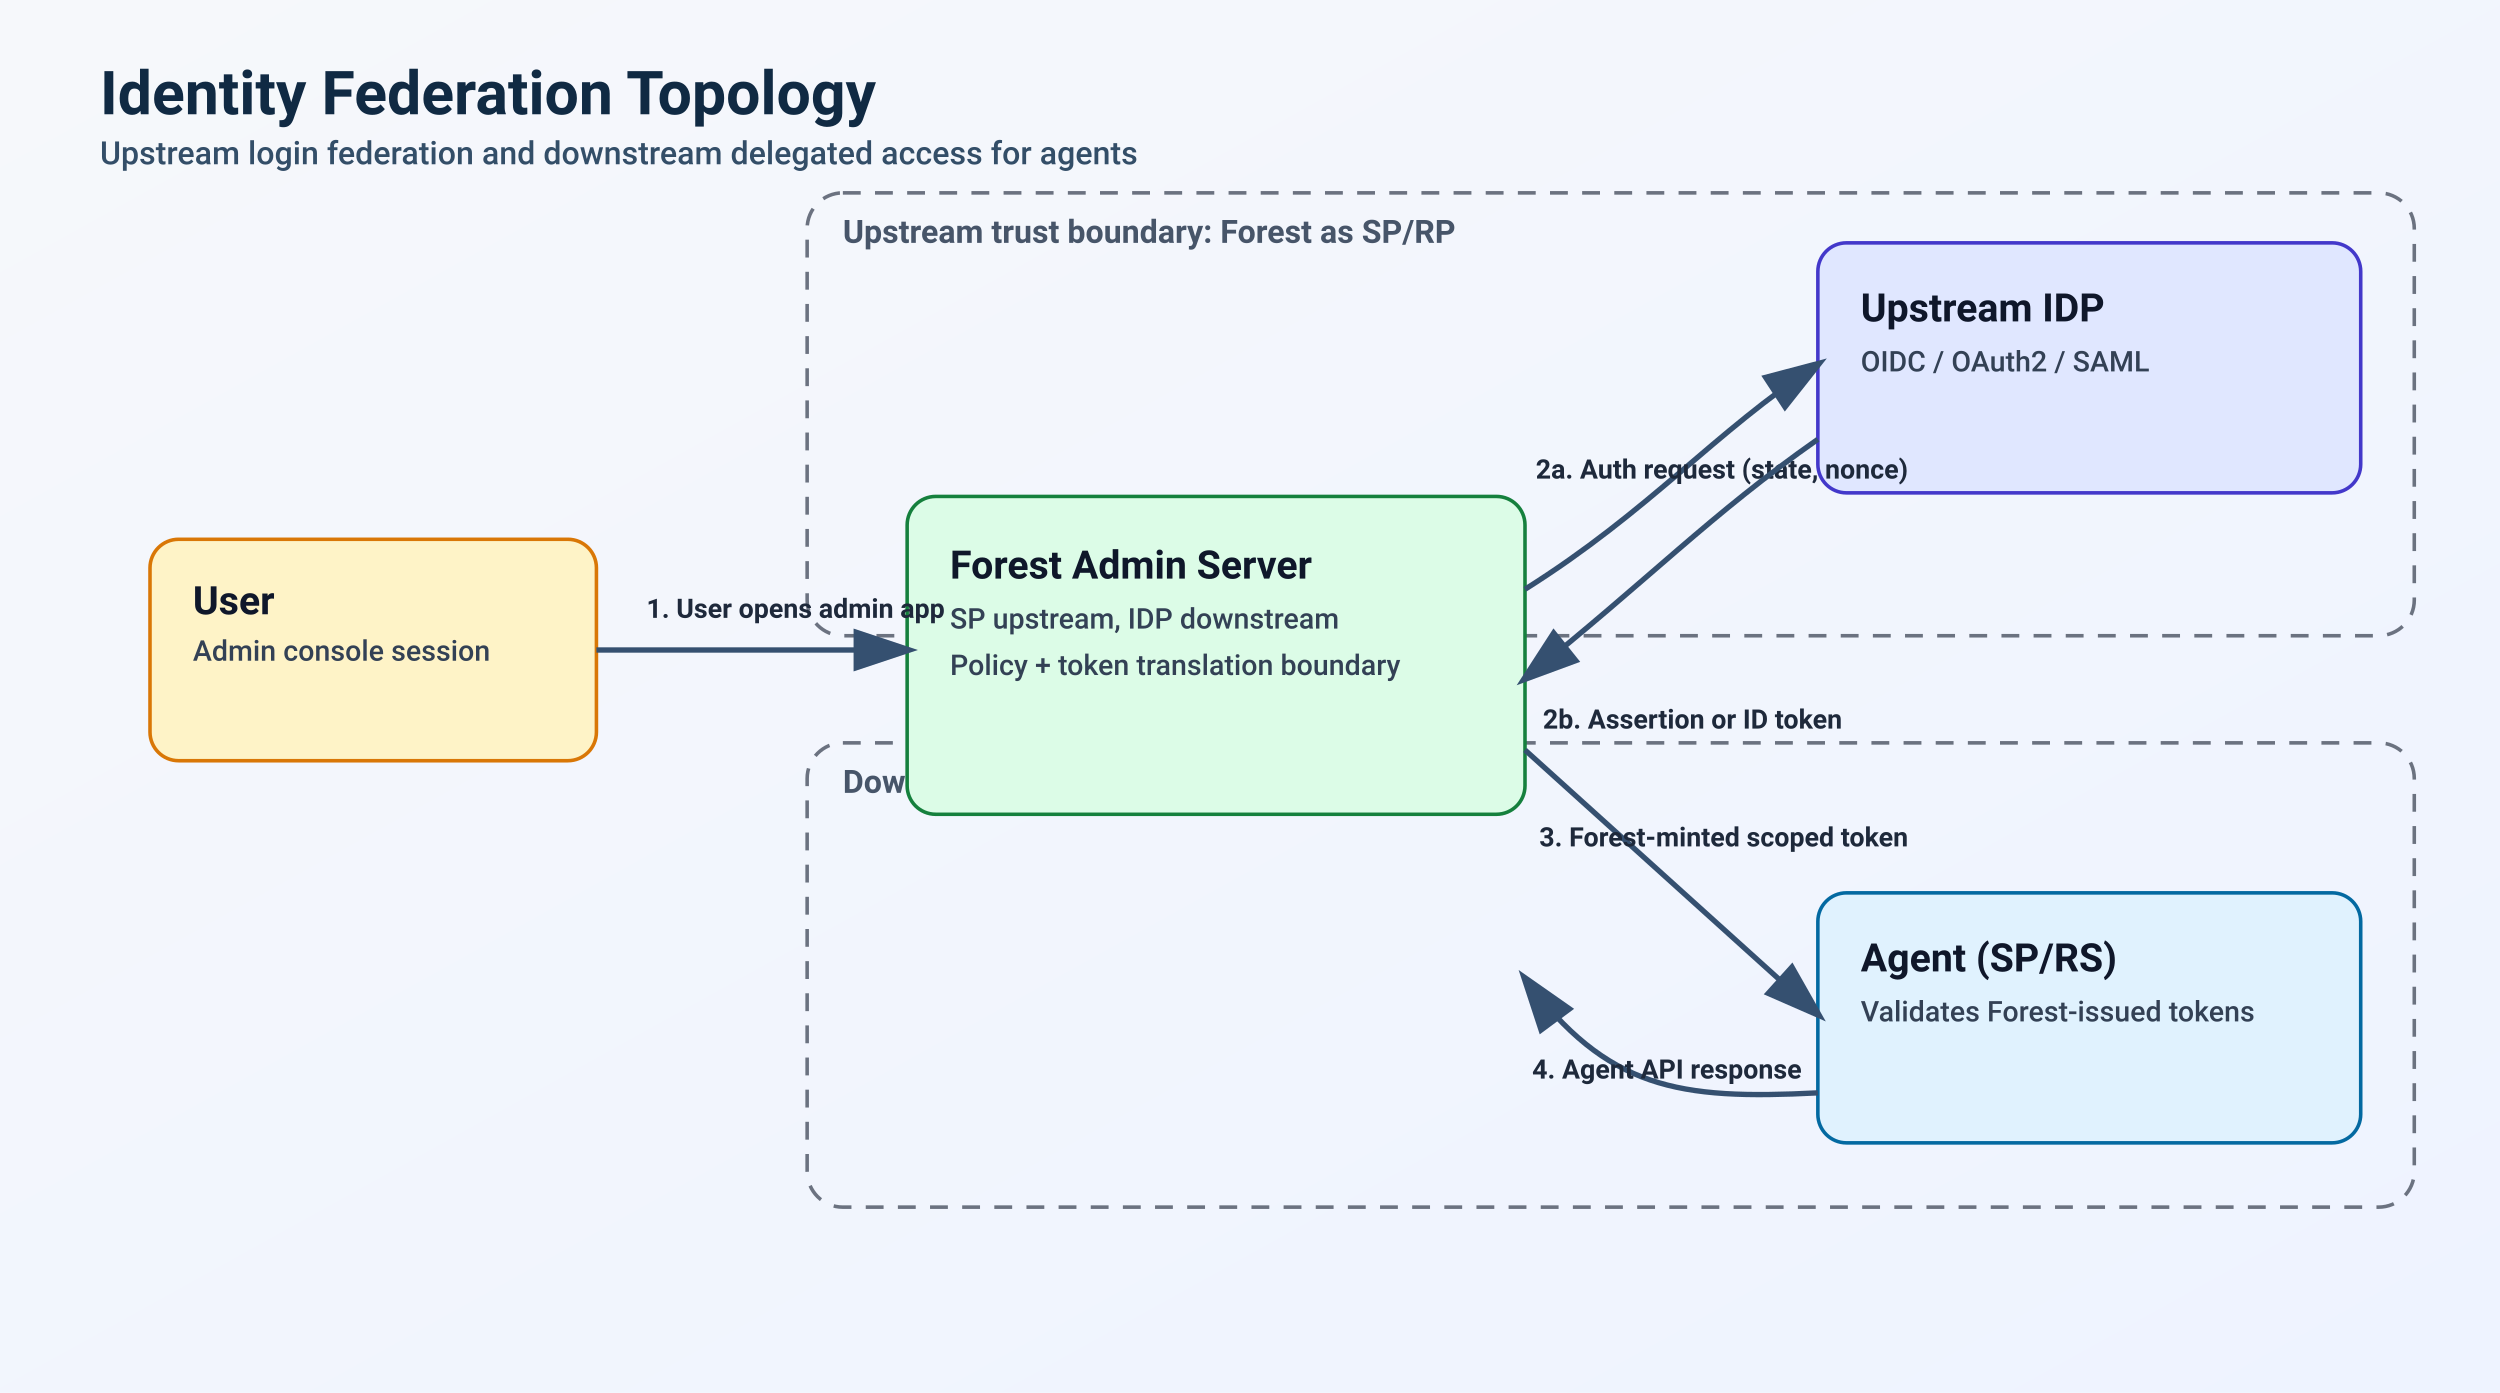
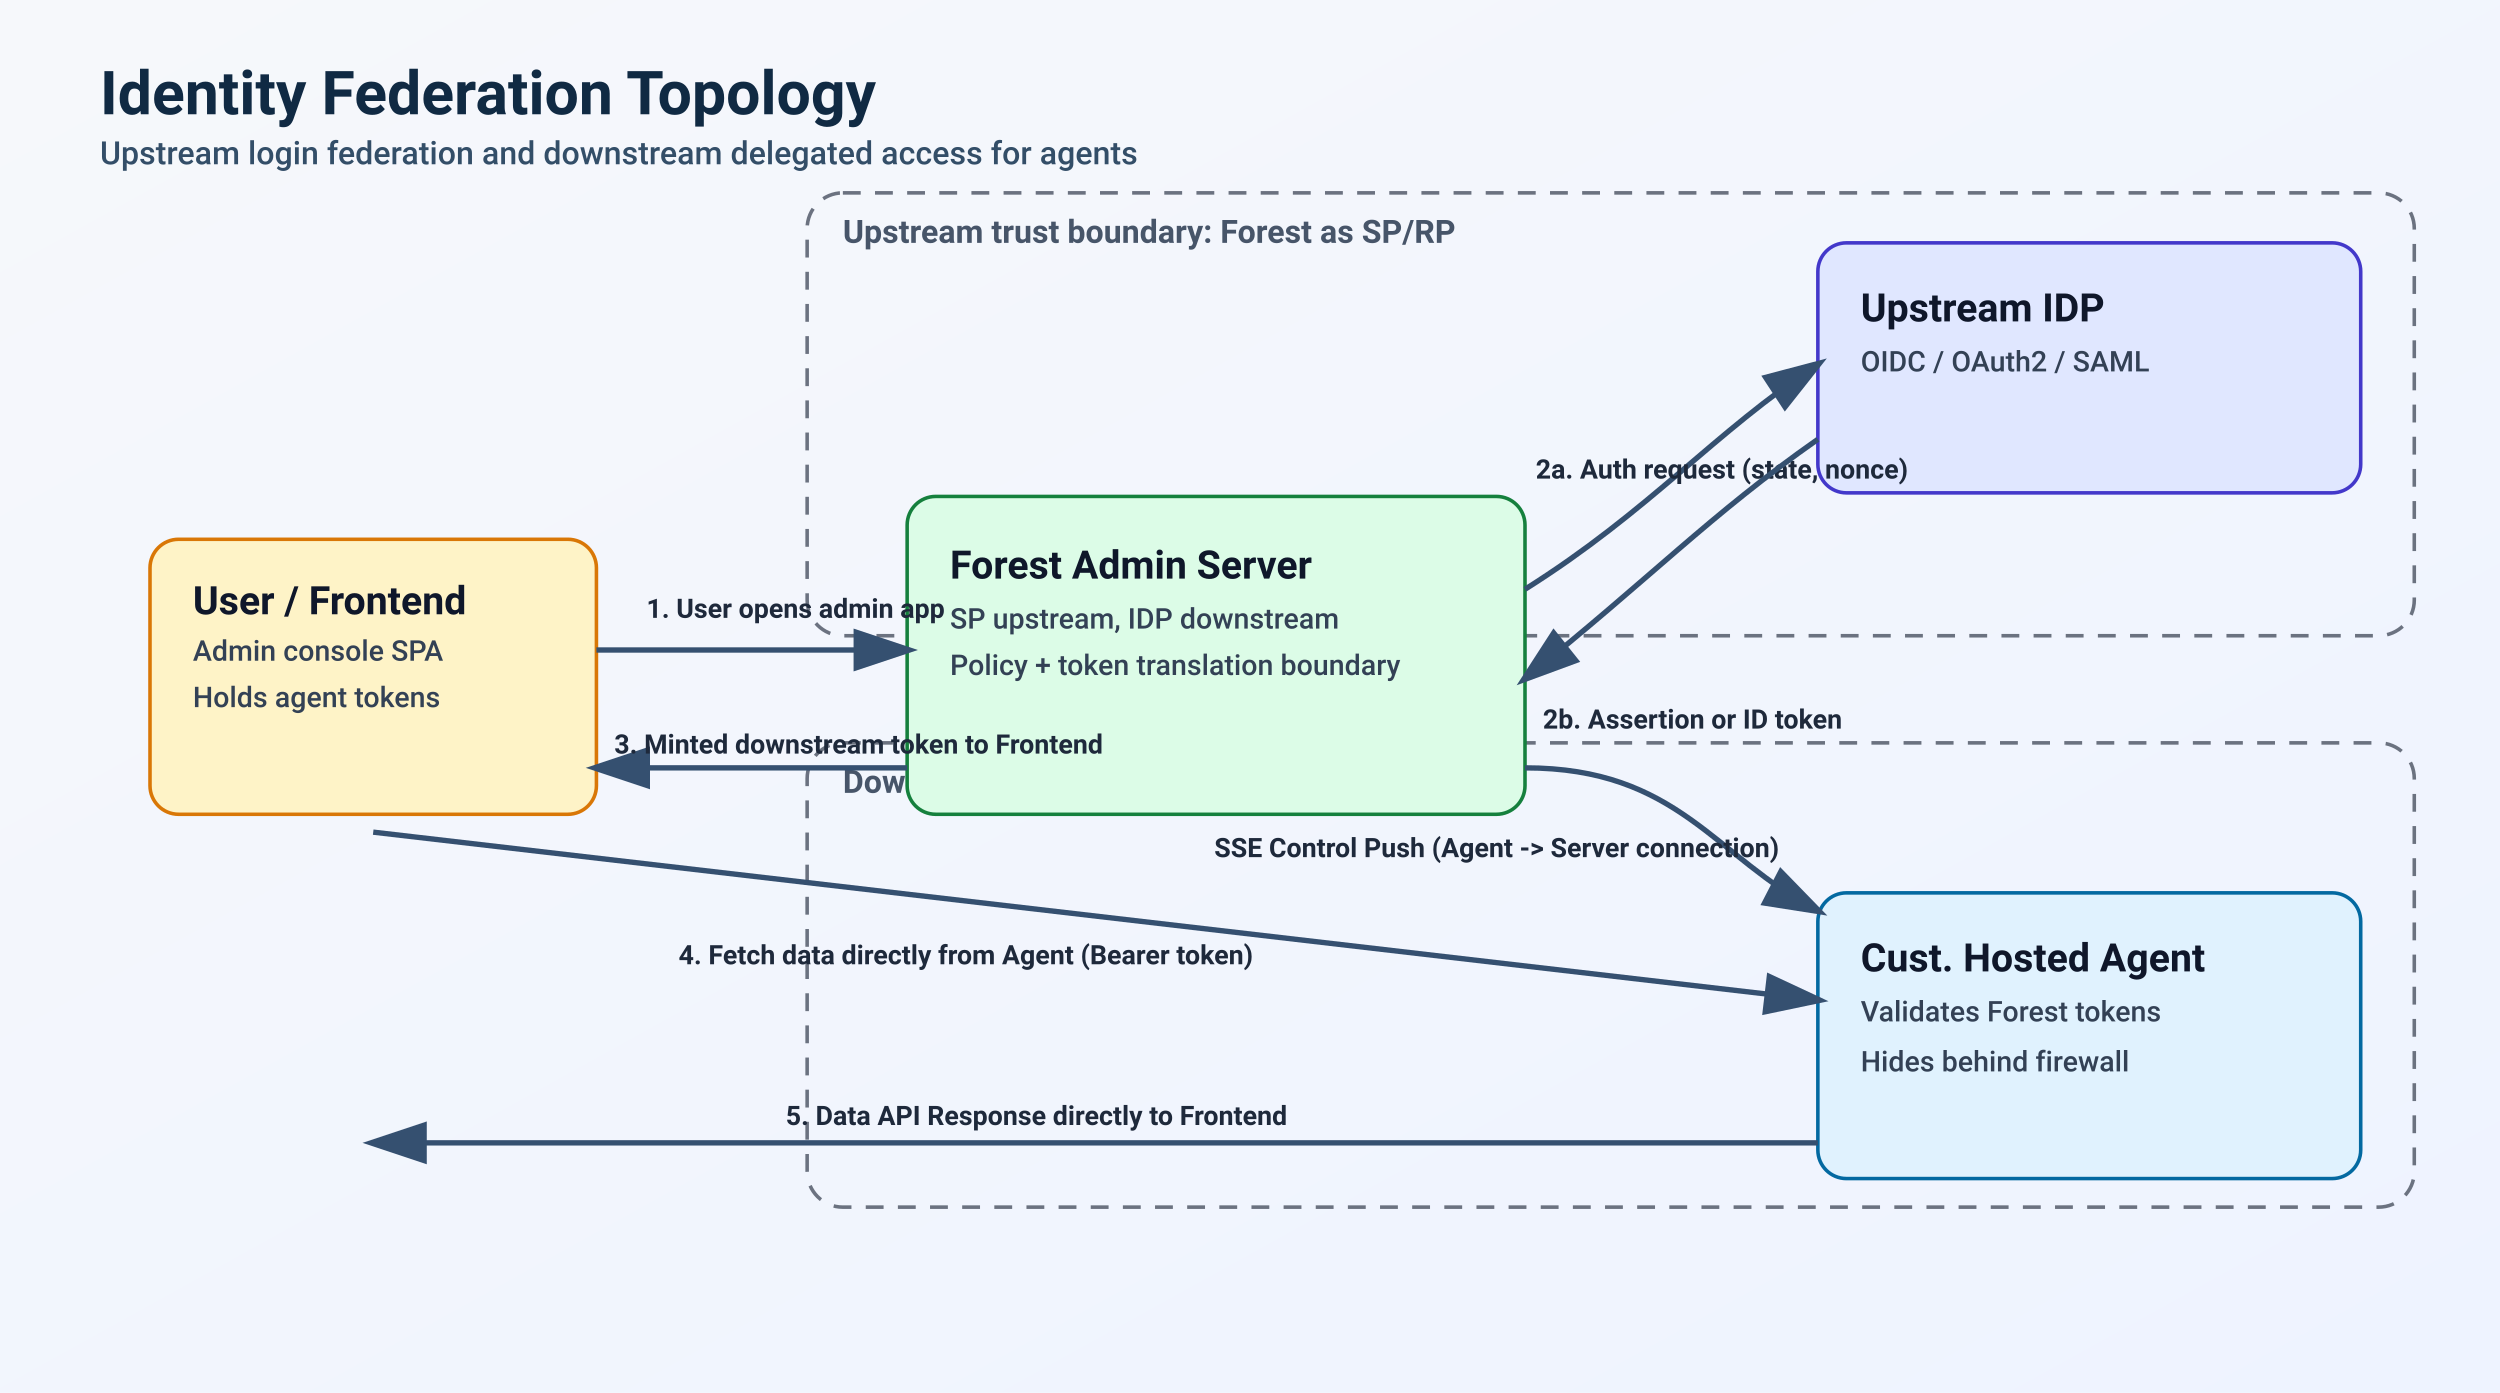
<svg xmlns="http://www.w3.org/2000/svg" viewBox="0 0 1400 780" role="img" aria-labelledby="title desc">
  <defs>
    <linearGradient id="bg" x1="0" y1="0" x2="1" y2="1">
      <stop offset="0%" stop-color="#f6f8fb" />
      <stop offset="100%" stop-color="#eef3ff" />
    </linearGradient>
    <marker id="arrow" markerWidth="12" markerHeight="8" refX="10" refY="4" orient="auto">
      <path d="M0,0 L12,4 L0,8 z" fill="#355070" />
    </marker>
    <style>
      .title { font: 700 34px 'Segoe UI', Roboto, Arial, sans-serif; fill: #102a43; }
      .subtitle { font: 500 18px 'Segoe UI', Roboto, Arial, sans-serif; fill: #334e68; }
      .boundary { fill: none; stroke: #6b7280; stroke-width: 2; stroke-dasharray: 10 8; rx: 20; }
      .boundaryLabel { font: 600 18px 'Segoe UI', Roboto, Arial, sans-serif; fill: #475569; }
      .node { stroke-width: 2; rx: 16; ry: 16; }
      .user { fill: #fef3c7; stroke: #d97706; }
      .forest { fill: #dcfce7; stroke: #15803d; }
      .idp { fill: #e0e7ff; stroke: #4338ca; }
      .agent { fill: #e0f2fe; stroke: #0369a1; }
      .nodeTitle { font: 700 22px 'Segoe UI', Roboto, Arial, sans-serif; fill: #0f172a; }
      .nodeText { font: 500 16px 'Segoe UI', Roboto, Arial, sans-serif; fill: #334155; }
      .flow { stroke: #355070; stroke-width: 3; fill: none; marker-end: url(#arrow); }
      .flowLabel { font: 600 15px 'Segoe UI', Roboto, Arial, sans-serif; fill: #1e293b; }
    </style>
  </defs>
  <rect width="1400" height="780" fill="url(#bg)" />
  <text x="56" y="64" class="title">Identity Federation Topology</text>
-   <text x="56" y="92" class="subtitle">Upstream login federation and downstream delegated access for agents</text>
+   <text x="56" y="92" class="subtitle">Upstream login federation and downstream delegated access for
+     agents</text>
  <rect x="452" y="108" width="900" height="248" class="boundary" />
  <text x="472" y="136" class="boundaryLabel">Upstream trust boundary: Forest as SP/RP</text>
  <rect x="452" y="416" width="900" height="260" class="boundary" />
  <text x="472" y="444" class="boundaryLabel">Downstream trust boundary: Forest as IDP</text>
-   <rect x="84" y="302" width="250" height="124" class="node user" />
-   <text x="108" y="344" class="nodeTitle">User</text>
-   <text x="108" y="370" class="nodeText">Admin console session</text>
+   <rect x="84" y="302" width="250" height="154" class="node user" />
+   <text x="108" y="344" class="nodeTitle">User / Frontend</text>
+   <text x="108" y="370" class="nodeText">Admin console SPA</text>
+   <text x="108" y="396" class="nodeText">Holds agent tokens</text>
  <rect x="508" y="278" width="346" height="178" class="node forest" />
  <text x="532" y="324" class="nodeTitle">Forest Admin Server</text>
  <text x="532" y="352" class="nodeText">SP upstream, IDP downstream</text>
  <text x="532" y="378" class="nodeText">Policy + token translation boundary</text>
  <rect x="1018" y="136" width="304" height="140" class="node idp" />
  <text x="1042" y="180" class="nodeTitle">Upstream IDP</text>
  <text x="1042" y="208" class="nodeText">OIDC / OAuth2 / SAML</text>
-   <rect x="1018" y="500" width="304" height="140" class="node agent" />
-   <text x="1042" y="544" class="nodeTitle">Agent (SP/RS)</text>
-   <text x="1042" y="572" class="nodeText">Validates Forest-issued tokens</text>
+   <rect x="1018" y="500" width="304" height="160" class="node agent" />
+   <text x="1042" y="544" class="nodeTitle">Cust. Hosted Agent</text>
+   <text x="1042" y="572" class="nodeText">Validates Forest tokens</text>
+   <text x="1042" y="600" class="nodeText">Hides behind firewall</text>
  <path d="M334 364 L508 364" class="flow" />
  <text x="362" y="346" class="flowLabel">1. User opens admin app</text>
  <path d="M854 330 C924 286 960 242 1018 204" class="flow" />
  <text x="860" y="268" class="flowLabel">2a. Auth request (state, nonce)</text>
  <path d="M1018 246 C958 288 924 324 854 380" class="flow" />
  <text x="864" y="408" class="flowLabel">2b. Assertion or ID token</text>
-   <path d="M854 420 L1018 568" class="flow" />
-   <text x="862" y="474" class="flowLabel">3. Forest-minted scoped token</text>
-   <path d="M1018 612 C940 616 900 610 854 548" class="flow" />
-   <text x="858" y="604" class="flowLabel">4. Agent API response</text>
+   <path d="M508 430 L334 430" class="flow" />
+   <text x="344" y="422" class="flowLabel">3. Minted downstream token to Frontend</text>
+   <path d="M209 466 L1018 560" class="flow" />
+   <text x="380" y="540" class="flowLabel">4. Fetch data directly from Agent (Bearer token)</text>
+   <path d="M1018 640 L209 640" class="flow" />
+   <text x="440" y="630" class="flowLabel">5. Data API Response directly to Frontend</text>
+   <path d="M854 430 C 940 430 960 480 1018 510" class="flow" />
+   <text x="680" y="480" class="flowLabel">SSE Control Push (Agent -&gt; Server connection)</text>
</svg>
